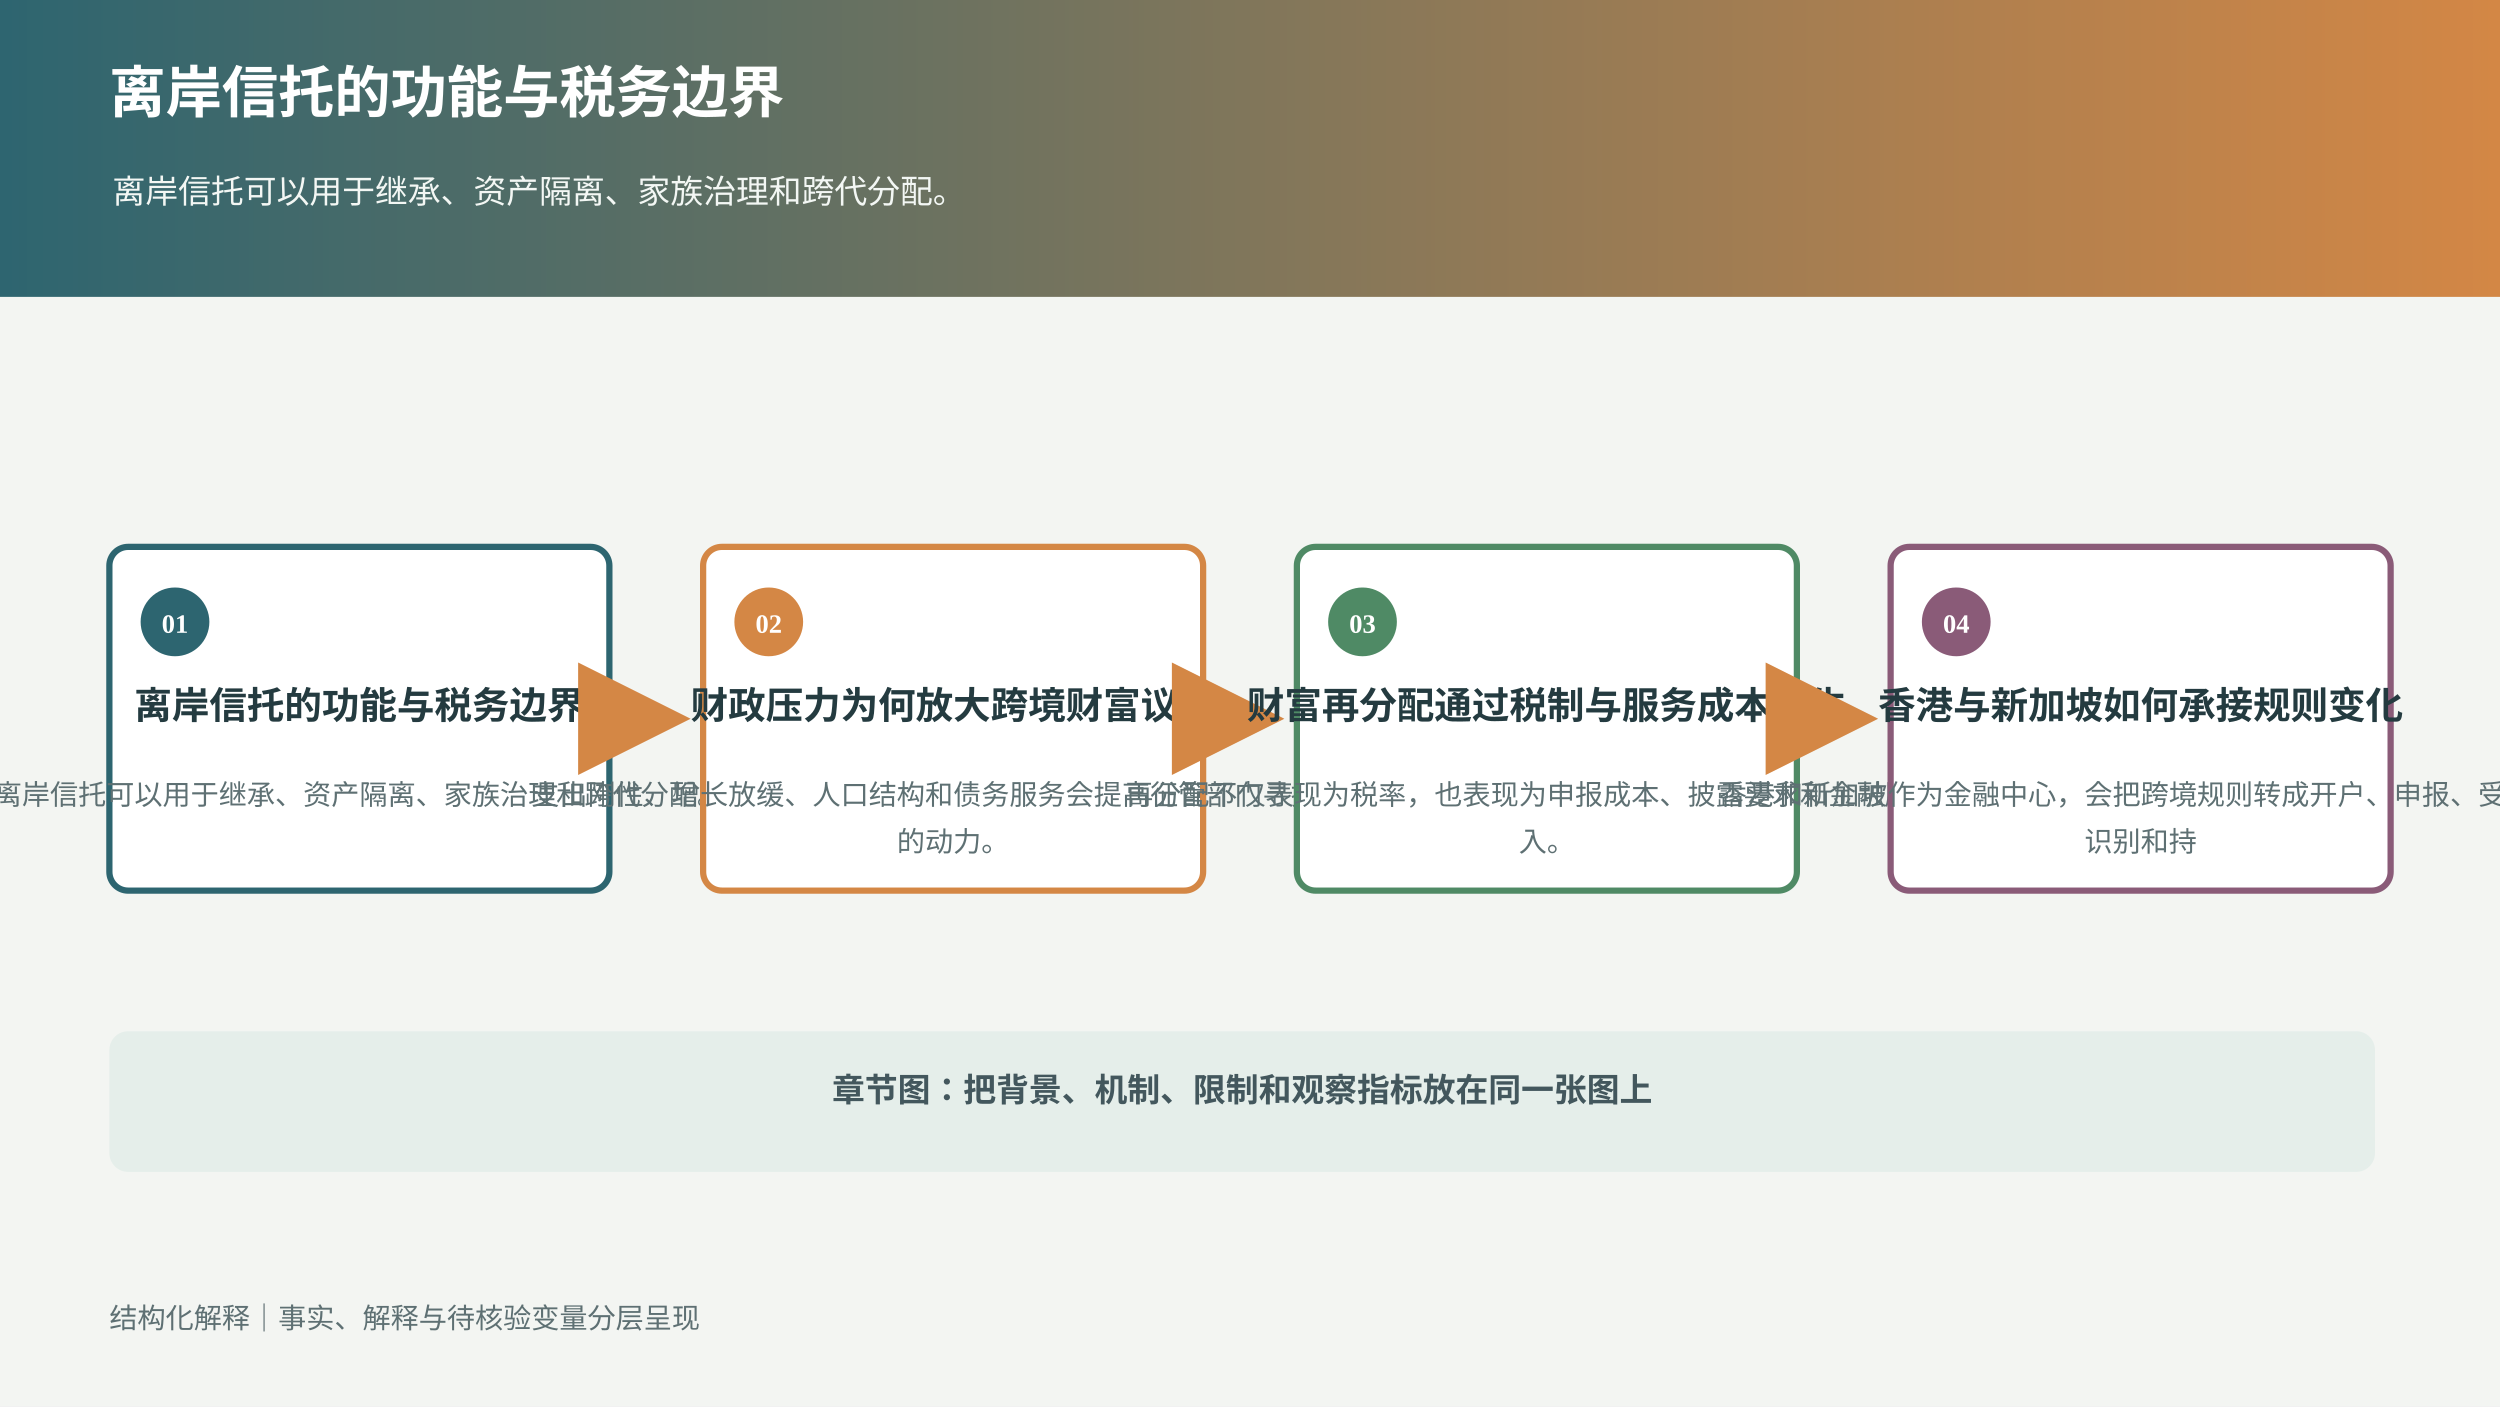
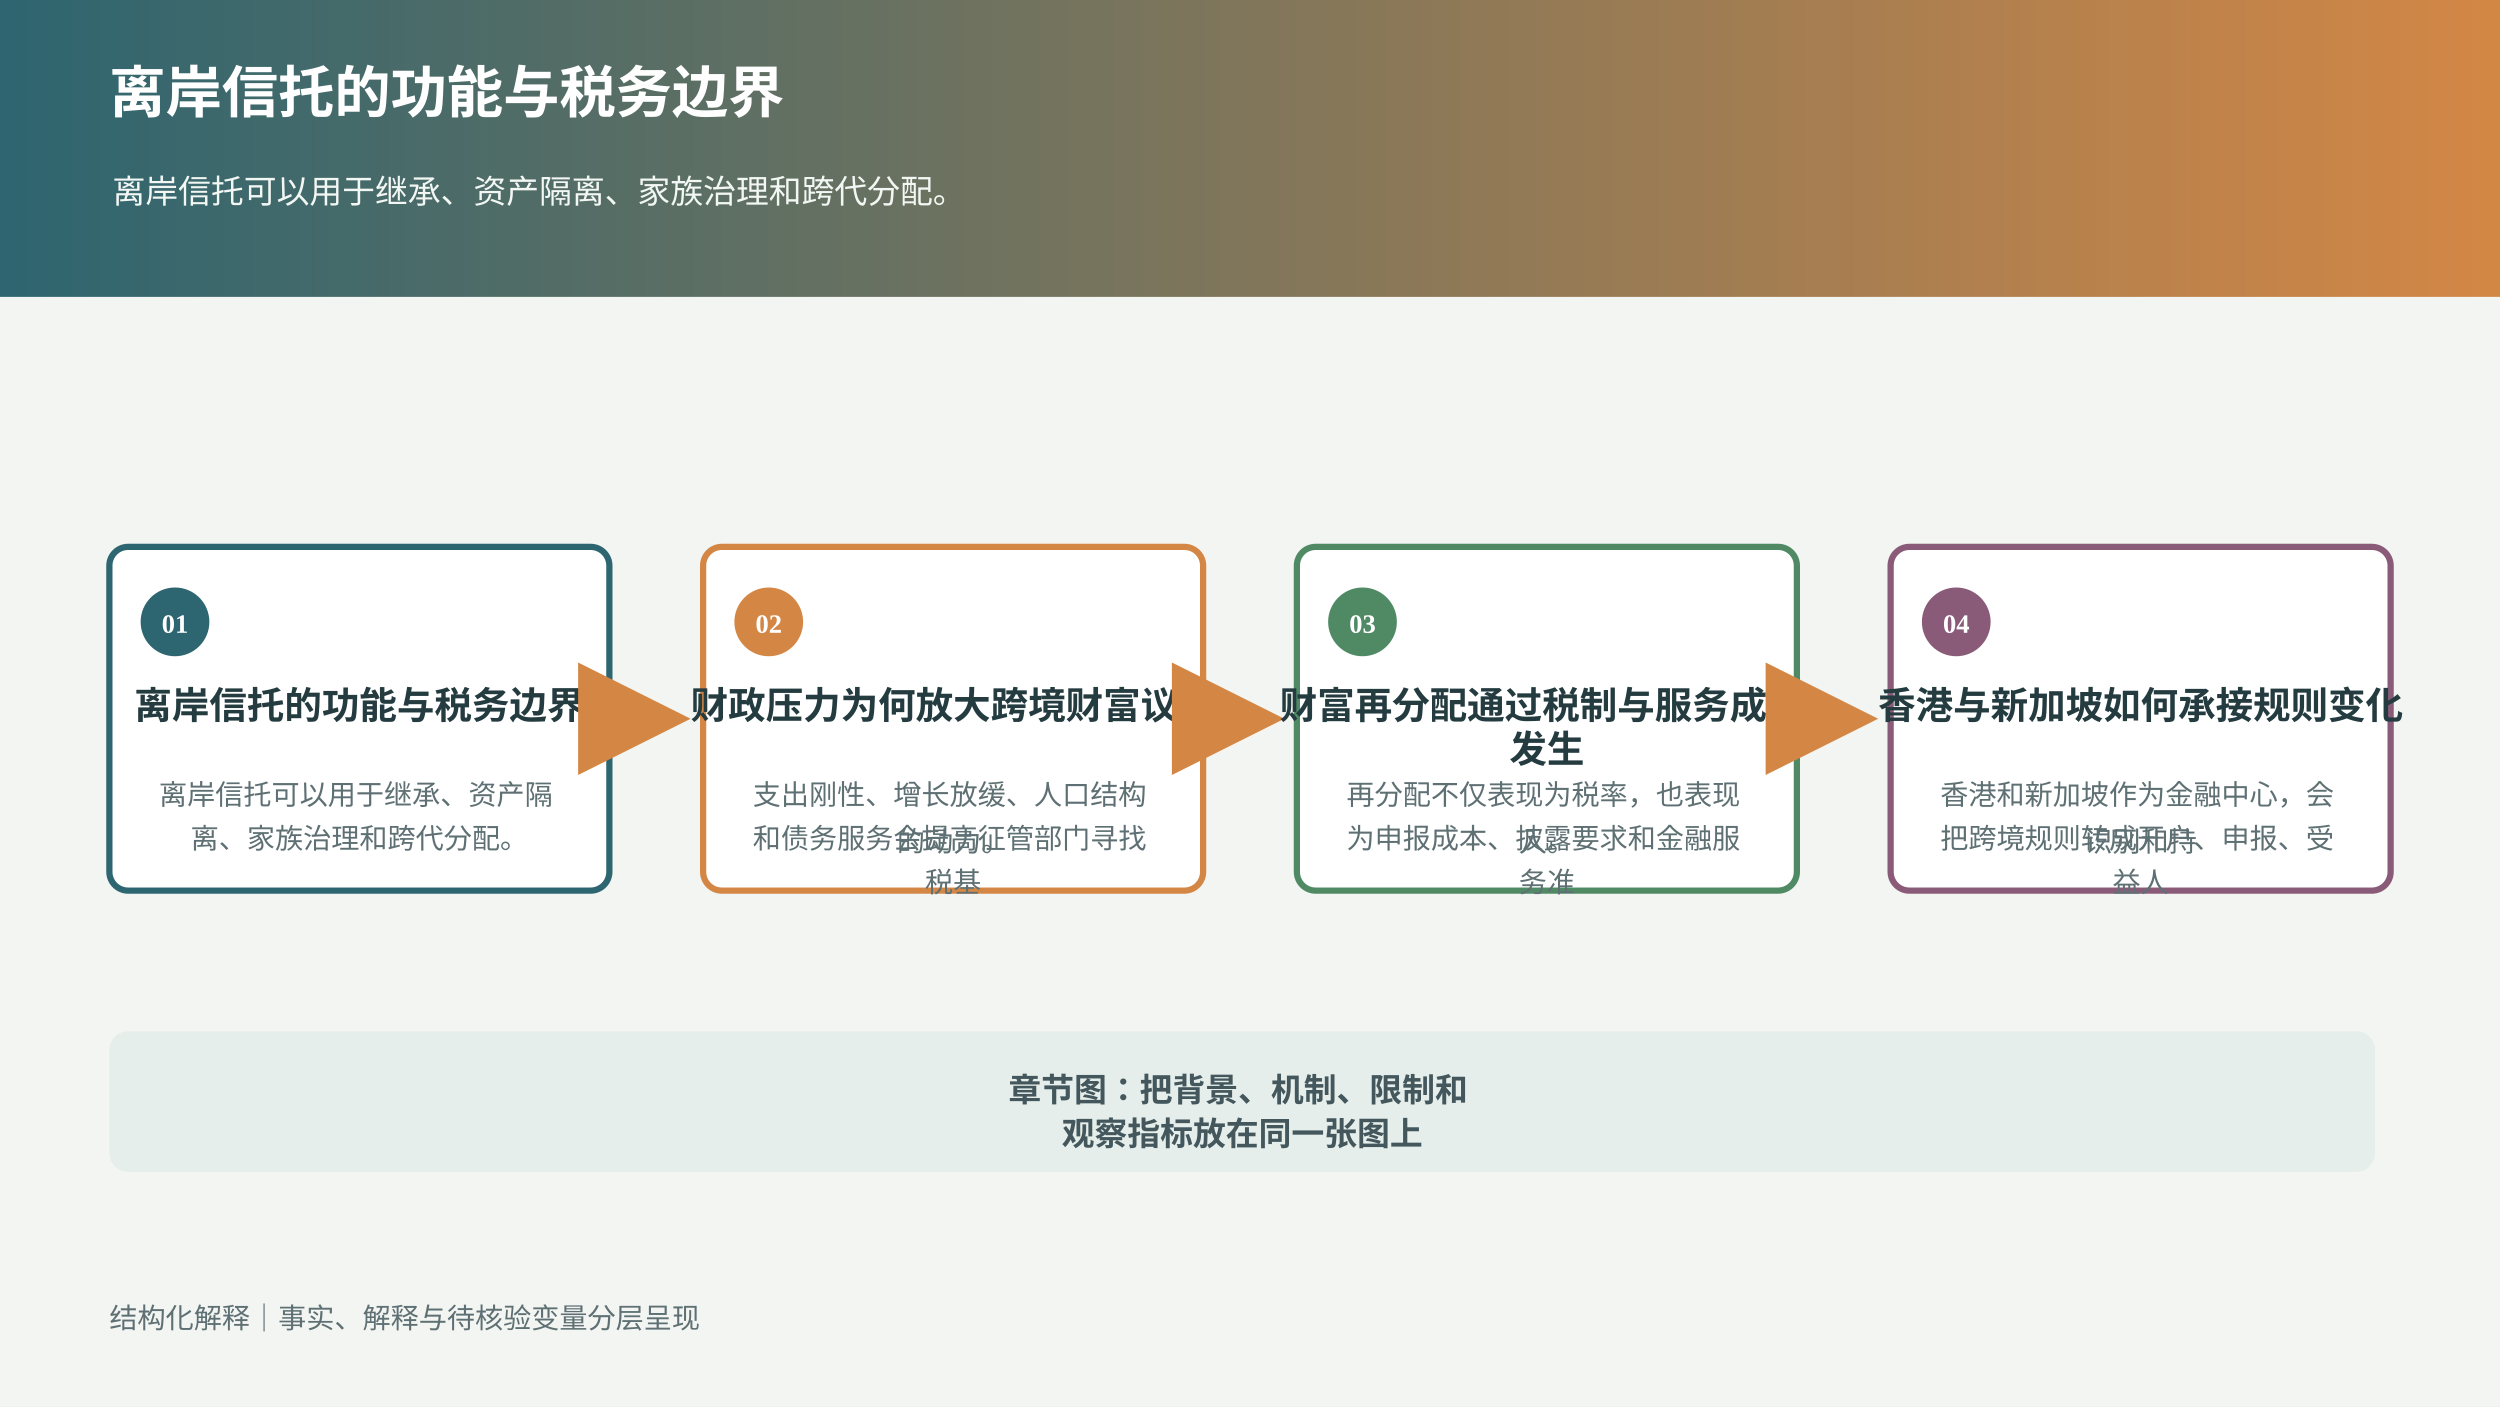
<svg xmlns="http://www.w3.org/2000/svg" width="1600" height="900" viewBox="0 0 1600 900" role="img">
  <defs>
    <linearGradient id="h" x1="0" x2="1">
      <stop stop-color="#2d6570" />
      <stop offset="1" stop-color="#d48745" />
    </linearGradient>
    <marker id="arr" markerWidth="12" markerHeight="12" refX="10" refY="6" orient="auto">
      <path d="M0 0L12 6L0 12Z" fill="#d48745" />
    </marker>
  </defs>
  <rect width="1600" height="900" fill="#f3f5f2" />
  <rect width="1600" height="190" fill="url(#h)" />
  <text x="70" y="72" text-anchor="start" font-size="36" font-weight="800" fill="#fff">离岸信托的功能与税务边界</text>
  <text x="72" y="130" text-anchor="start" font-size="21" font-weight="500" fill="#f3f7f4">离岸信托可以用于继承、资产隔离、家族治理和跨代分配。</text>
  <rect x="70" y="350" width="320" height="220" rx="12" fill="#fff" stroke="#2d6570" stroke-width="4" />
  <circle cx="112" cy="398" r="22" fill="#2d6570" />
  <text x="112" y="405" text-anchor="middle" font-size="17" fill="#fff" font-weight="700">01</text>
  <text x="230" y="460" text-anchor="middle" font-size="24" font-weight="700" fill="#243b40">离岸信托的功能与税务边界</text>
-   <text x="230" y="515" text-anchor="middle" font-size="18" font-weight="500" fill="#5e7073">离岸信托可以用于继承、资产隔离、家族治理和跨代分配。</text>
+   <text x="230" y="515" text-anchor="middle" font-size="18" font-weight="500" fill="#5e7073">
+     <tspan x="230" y="515">离岸信托可以用于继承、资产隔</tspan>
+     <tspan x="230" y="543">离、家族治理和跨代分配。</tspan>
+   </text>
  <path d="M398 460H430" stroke="#d48745" stroke-width="6" marker-end="url(#arr)" />
  <rect x="450" y="350" width="320" height="220" rx="12" fill="#fff" stroke="#d48745" stroke-width="4" />
  <circle cx="492" cy="398" r="22" fill="#d48745" />
  <text x="492" y="405" text-anchor="middle" font-size="17" fill="#fff" font-weight="700">02</text>
  <text x="610" y="460" text-anchor="middle" font-size="24" font-weight="700" fill="#243b40">财政压力为何放大跨境财富议题</text>
-   <text x="610" y="515" text-anchor="middle" font-size="18" font-weight="500" fill="#5e7073">支出刚性、增长放缓、人口结构和债务服务会提高征管部门寻找税基</text>
+   <text x="610" y="515" text-anchor="middle" font-size="18" font-weight="500" fill="#5e7073">
+     <tspan x="610" y="515">支出刚性、增长放缓、人口结构</tspan>
+     <tspan x="610" y="543">和债务服务会提高征管部门寻找</tspan>
+     <tspan x="610" y="571">税基</tspan>
+   </text>
  <text x="610" y="545" text-anchor="middle" font-size="18" font-weight="500" fill="#5e7073">的动力。</text>
  <path d="M778 460H810" stroke="#d48745" stroke-width="6" marker-end="url(#arr)" />
  <rect x="830" y="350" width="320" height="220" rx="12" fill="#fff" stroke="#4f8a65" stroke-width="4" />
  <circle cx="872" cy="398" r="22" fill="#4f8a65" />
  <text x="872" y="405" text-anchor="middle" font-size="17" fill="#fff" font-weight="700">03</text>
-   <text x="990" y="460" text-anchor="middle" font-size="24" font-weight="700" fill="#243b40">财富再分配通过税制与服务成本发生</text>
-   <text x="990" y="515" text-anchor="middle" font-size="18" font-weight="500" fill="#5e7073">再分配不仅表现为税率，也表现为申报成本、披露要求和金融服务准</text>
+   <text x="990" y="460" text-anchor="middle" font-size="24" font-weight="700" fill="#243b40">
+     <tspan x="990" y="460">财富再分配通过税制与服务成本</tspan>
+     <tspan x="990" y="488">发生</tspan>
+   </text>
+   <text x="990" y="515" text-anchor="middle" font-size="18" font-weight="500" fill="#5e7073">
+     <tspan x="990" y="515">再分配不仅表现为税率，也表现</tspan>
+     <tspan x="990" y="543">为申报成本、披露要求和金融服</tspan>
+     <tspan x="990" y="571">务准</tspan>
+   </text>
  <text x="990" y="545" text-anchor="middle" font-size="18" font-weight="500" fill="#5e7073">入。</text>
  <path d="M1158 460H1190" stroke="#d48745" stroke-width="6" marker-end="url(#arr)" />
  <rect x="1210" y="350" width="320" height="220" rx="12" fill="#fff" stroke="#8a5b78" stroke-width="4" />
  <circle cx="1252" cy="398" r="22" fill="#8a5b78" />
  <text x="1252" y="405" text-anchor="middle" font-size="17" fill="#fff" font-weight="700">04</text>
  <text x="1370" y="460" text-anchor="middle" font-size="24" font-weight="700" fill="#243b40">香港与新加坡如何承接规则变化</text>
-   <text x="1370" y="515" text-anchor="middle" font-size="18" font-weight="500" fill="#5e7073">香港和新加坡作为金融中心，会把跨境规则转成开户、申报、受益人</text>
+   <text x="1370" y="515" text-anchor="middle" font-size="18" font-weight="500" fill="#5e7073">
+     <tspan x="1370" y="515">香港和新加坡作为金融中心，会</tspan>
+     <tspan x="1370" y="543">把跨境规则转成开户、申报、受</tspan>
+     <tspan x="1370" y="571">益人</tspan>
+   </text>
  <text x="1370" y="545" text-anchor="middle" font-size="18" font-weight="500" fill="#5e7073">识别和持</text>
  <rect x="70" y="660" width="1450" height="90" rx="12" fill="#e5eeea" />
-   <text x="795" y="705" text-anchor="middle" font-size="21" font-weight="600" fill="#43575d">章节图：把背景、机制、限制和观察指标放在同一张图上</text>
+   <text x="795" y="705" text-anchor="middle" font-size="21" font-weight="600" fill="#43575d">
+     <tspan x="795" y="705">章节图：把背景、机制、限制和</tspan>
+     <tspan x="795" y="733">观察指标放在同一张图上</tspan>
+   </text>
  <text x="70" y="850" font-size="18" fill="#5e7073">结构化解释｜事实、解释与待核验变量分层呈现</text>
</svg>
